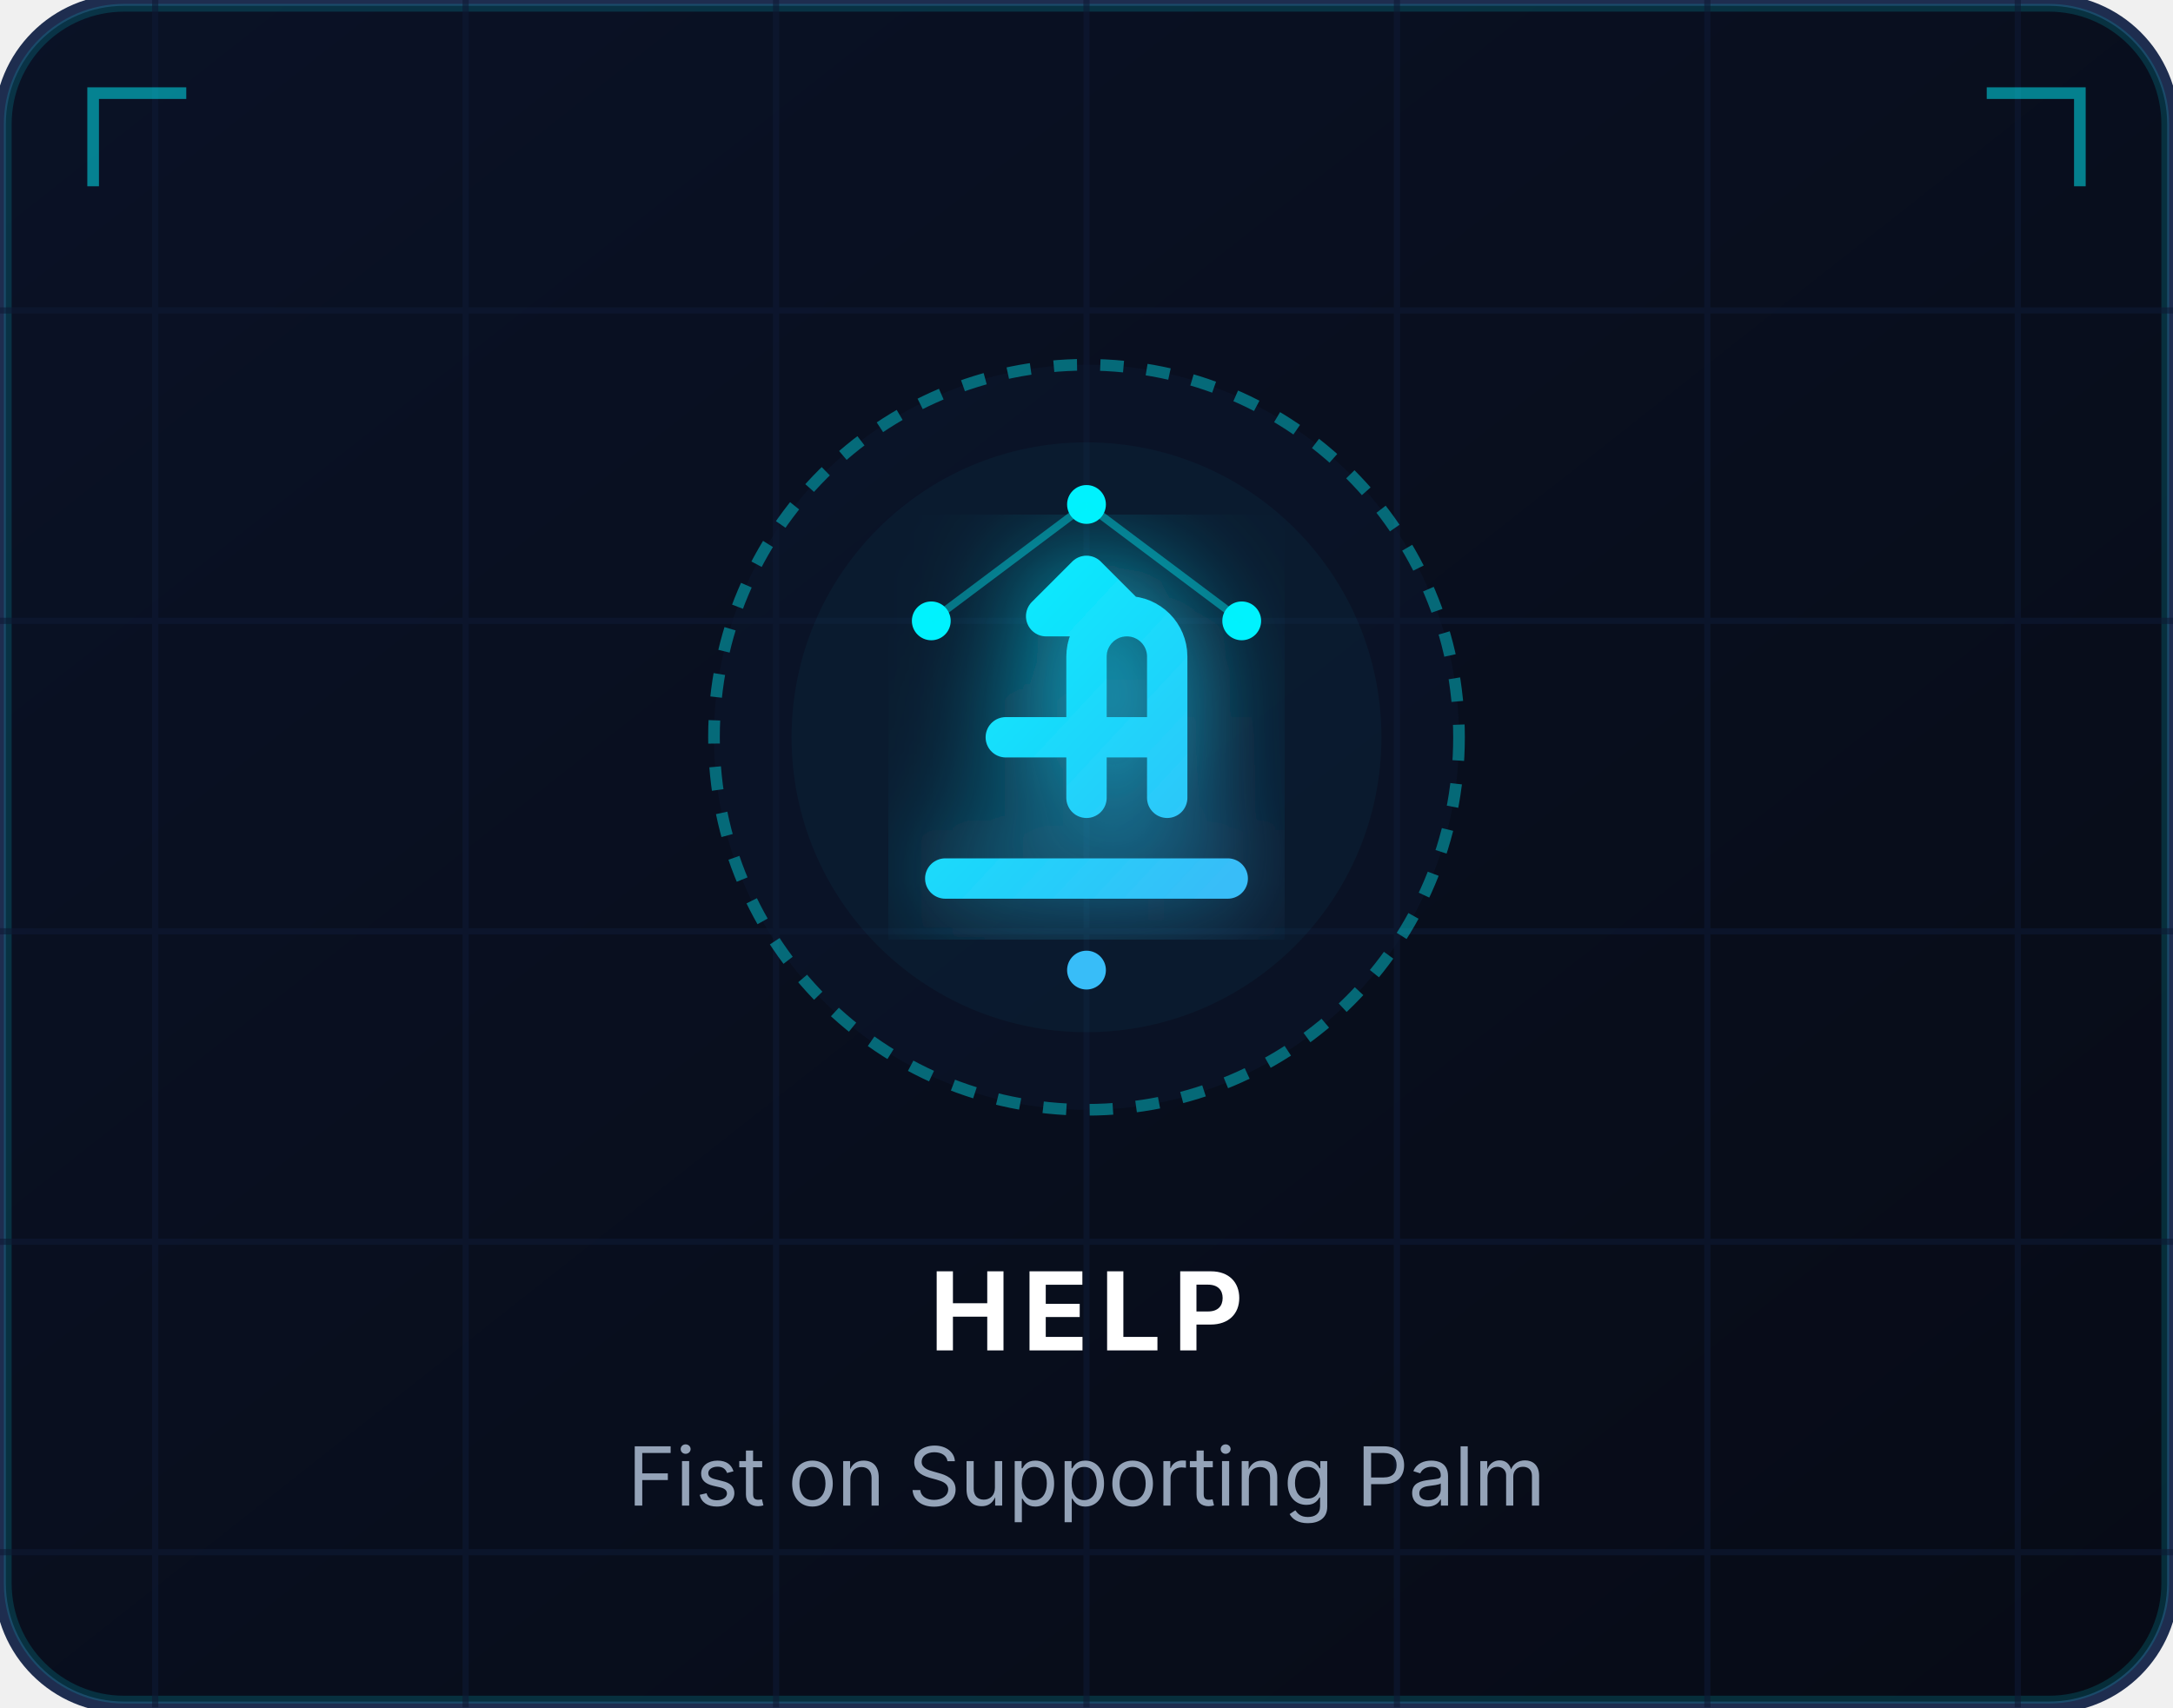
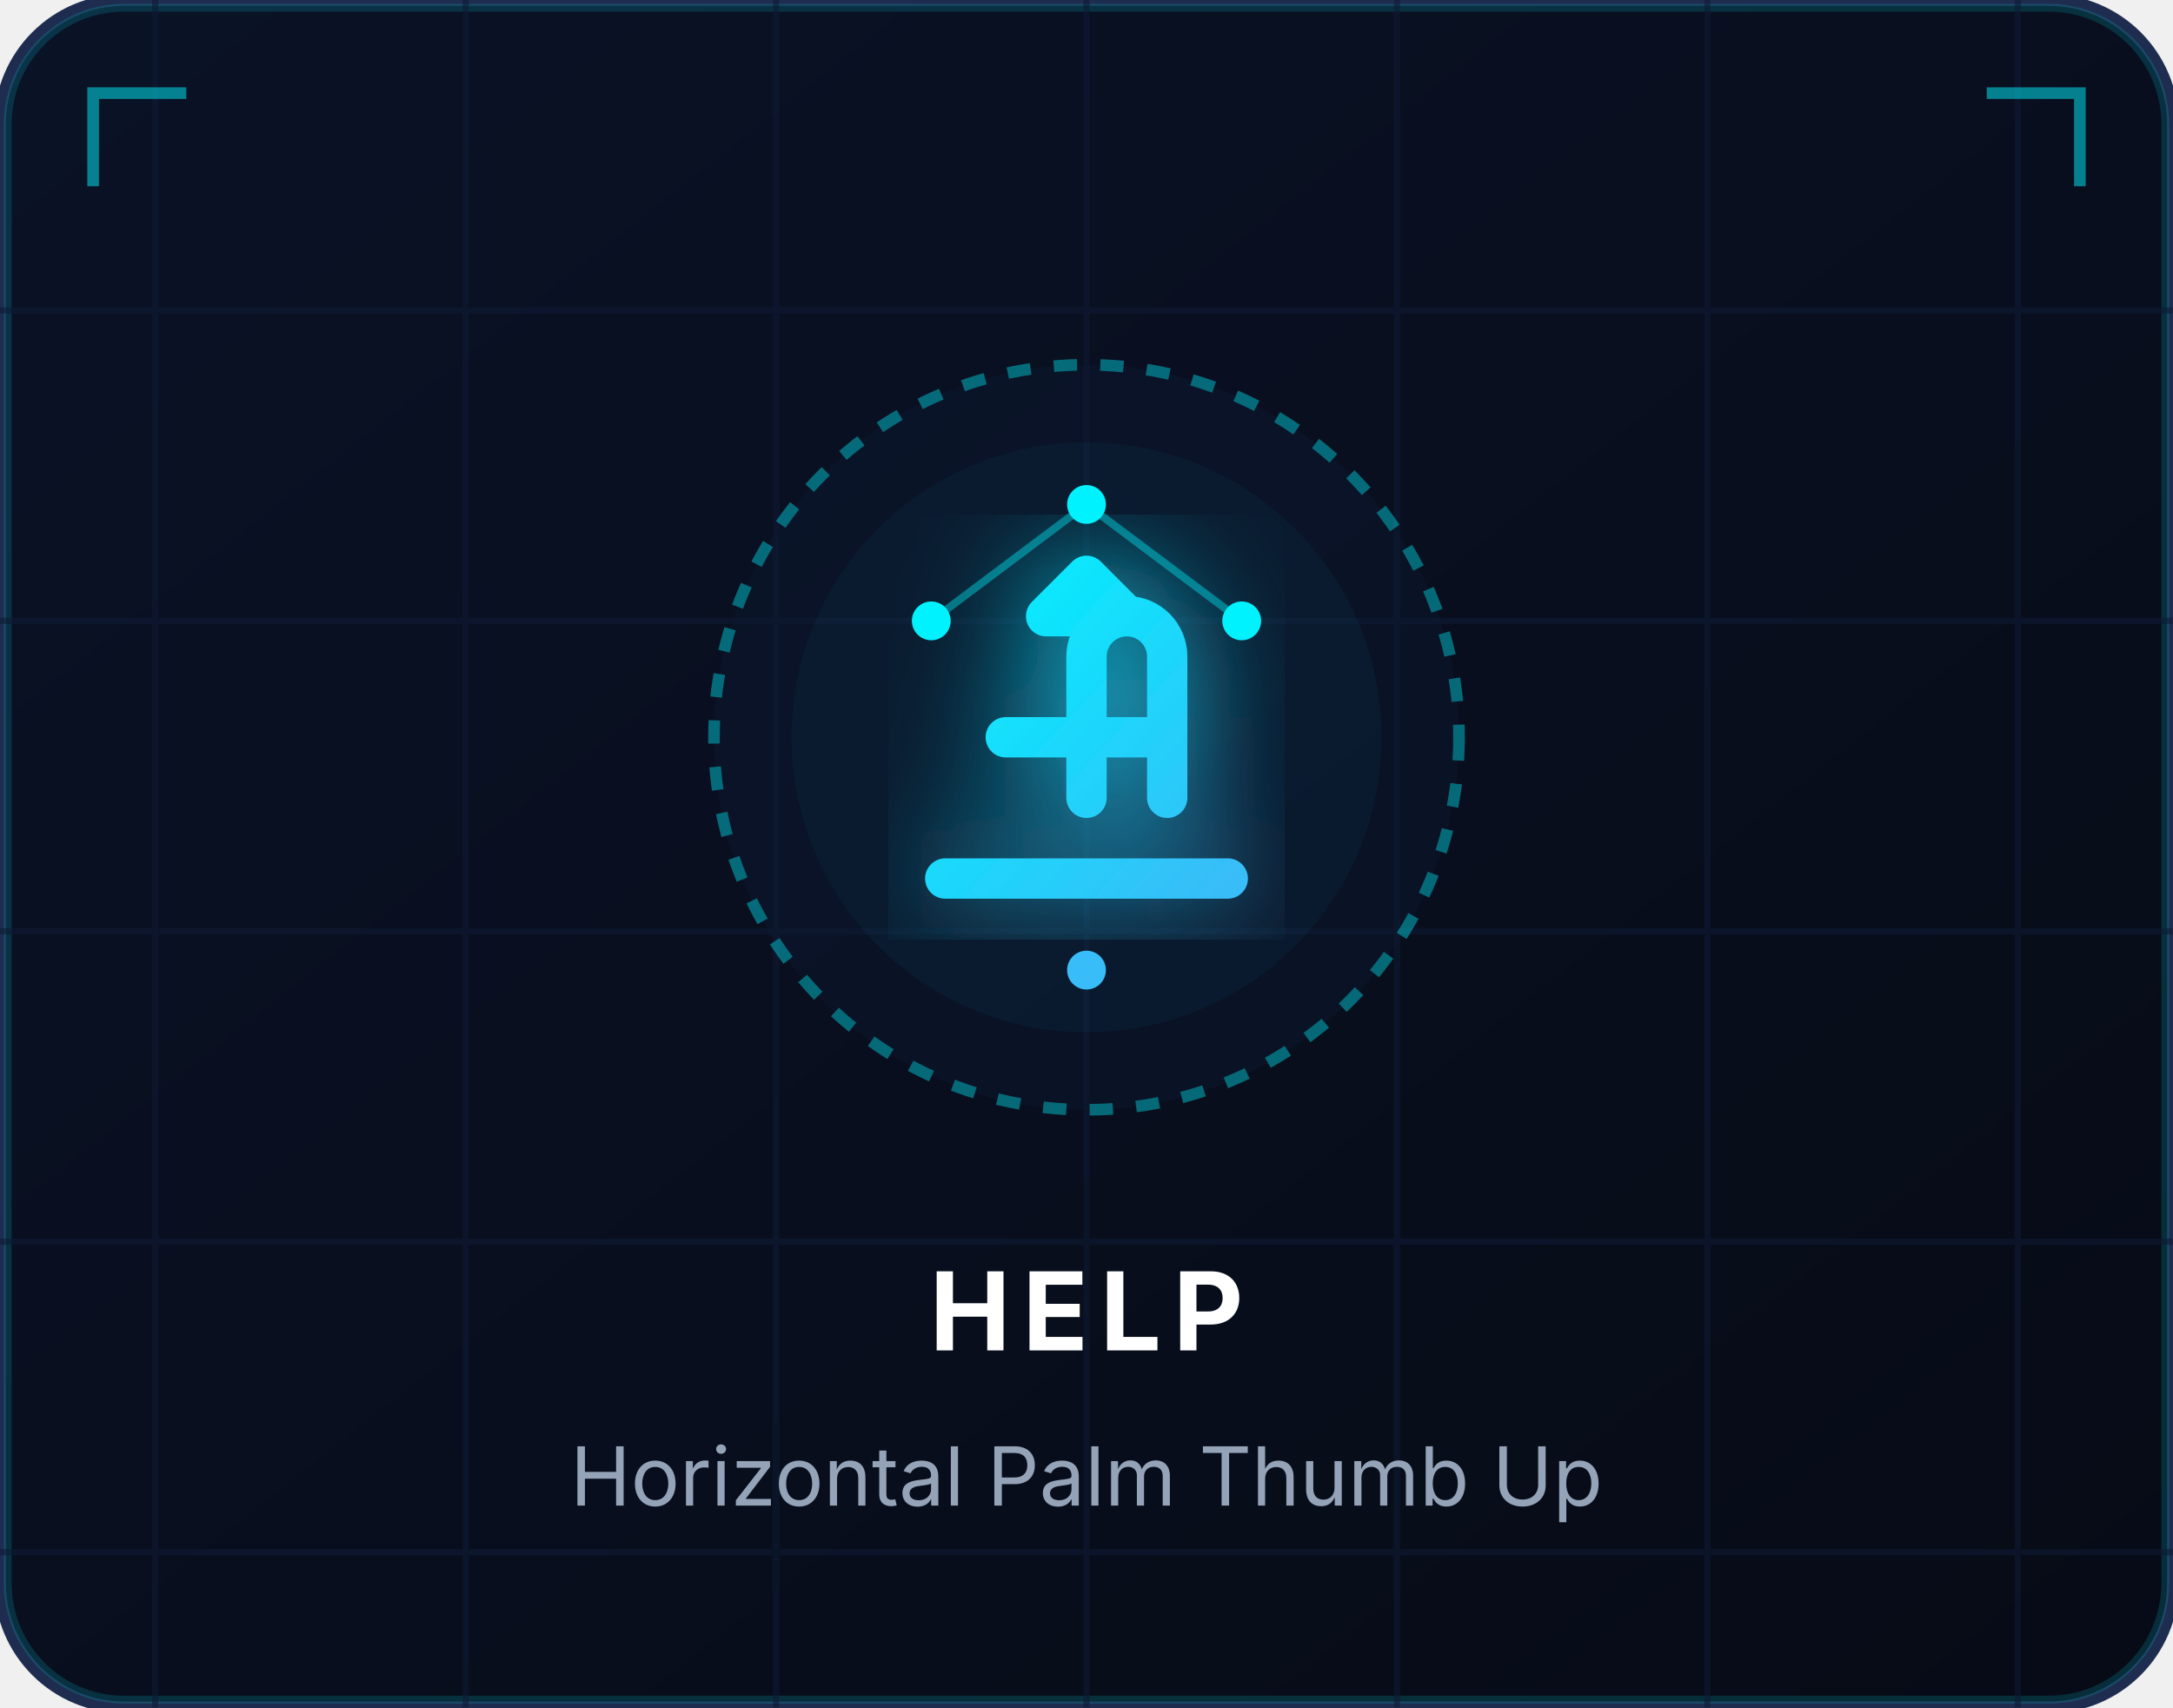
<svg xmlns="http://www.w3.org/2000/svg" viewBox="0 0 280 220" width="100%" height="100%">
  <defs>
    <linearGradient id="bg-help" x1="0%" y1="0%" x2="100%" y2="100%">
      <stop offset="0%" stop-color="#0A1226" />
      <stop offset="100%" stop-color="#070B16" />
    </linearGradient>
    <linearGradient id="cyanGrad" x1="0%" y1="0%" x2="100%" y2="100%">
      <stop offset="0%" stop-color="#00F2FE" />
      <stop offset="100%" stop-color="#38BDF8" />
    </linearGradient>
    <filter id="glow-help" x="-20%" y="-20%" width="140%" height="140%">
      <feGaussianBlur stdDeviation="3" result="blur" />
      <feComposite in="SourceGraphic" in2="blur" operator="over" />
    </filter>
  </defs>
  <rect width="280" height="220" rx="16" fill="url(#bg-help)" stroke="#1E2D4F" stroke-width="1.5" />
  <rect x="1" y="1" width="278" height="218" rx="15" fill="none" stroke="rgba(0, 242, 254, 0.15)" stroke-width="1" />
  <path d="M 20 0 L 20 220 M 60 0 L 60 220 M 100 0 L 100 220 M 140 0 L 140 220 M 180 0 L 180 220 M 220 0 L 220 220 M 260 0 L 260 220 M 0 40 L 280 40 M 0 80 L 280 80 M 0 120 L 280 120 M 0 160 L 280 160 M 0 200 L 280 200" stroke="#0E1933" stroke-width="0.8" opacity="0.6" />
  <circle cx="140" cy="95" r="48" fill="#0D1933" stroke="#00F2FE" stroke-width="1.5" stroke-dasharray="3,3" opacity="0.4" />
  <circle cx="140" cy="95" r="38" fill="rgba(0, 242, 254, 0.04)" />
  <path d="M 12 24 L 12 12 L 24 12" fill="none" stroke="#00F2FE" stroke-width="1.5" opacity="0.5" />
  <path d="M 268 24 L 268 12 L 256 12" fill="none" stroke="#00F2FE" stroke-width="1.5" opacity="0.5" />
  <g transform="translate(140, 95) scale(2.6) translate(-12, -12)" filter="url(#glow-help)">
    <path d="M5 19h14 M12 15V8a2 2 0 0 1 4 0v7 M8 12h8 M12 4l-2 2h4z" fill="none" stroke="url(#cyanGrad)" stroke-width="2" stroke-linecap="round" stroke-linejoin="round" />
  </g>
  <circle cx="120" cy="80" r="2.5" fill="#00F2FE" />
  <circle cx="140" cy="65" r="2.5" fill="#00F2FE" />
  <circle cx="160" cy="80" r="2.5" fill="#00F2FE" />
  <circle cx="140" cy="125" r="2.5" fill="#38BDF8" />
  <line x1="120" y1="80" x2="140" y2="65" stroke="rgba(0,242,254,0.4)" stroke-width="1" />
  <line x1="140" y1="65" x2="160" y2="80" stroke="rgba(0,242,254,0.4)" stroke-width="1" />
  <text x="140" y="174" font-family="'Inter', sans-serif" font-weight="700" font-size="14" fill="#FFFFFF" text-anchor="middle" letter-spacing="1.5">HELP</text>
-   <text x="140" y="194" font-family="'Inter', sans-serif" font-weight="400" font-size="10.5" fill="#94A3B8" text-anchor="middle">Fist on Supporting Palm</text>
+   <text x="140" y="194" font-family="'Inter', sans-serif" font-weight="400" font-size="10.5" fill="#94A3B8" text-anchor="middle">Horizontal Palm Thumb Up</text>
</svg>
